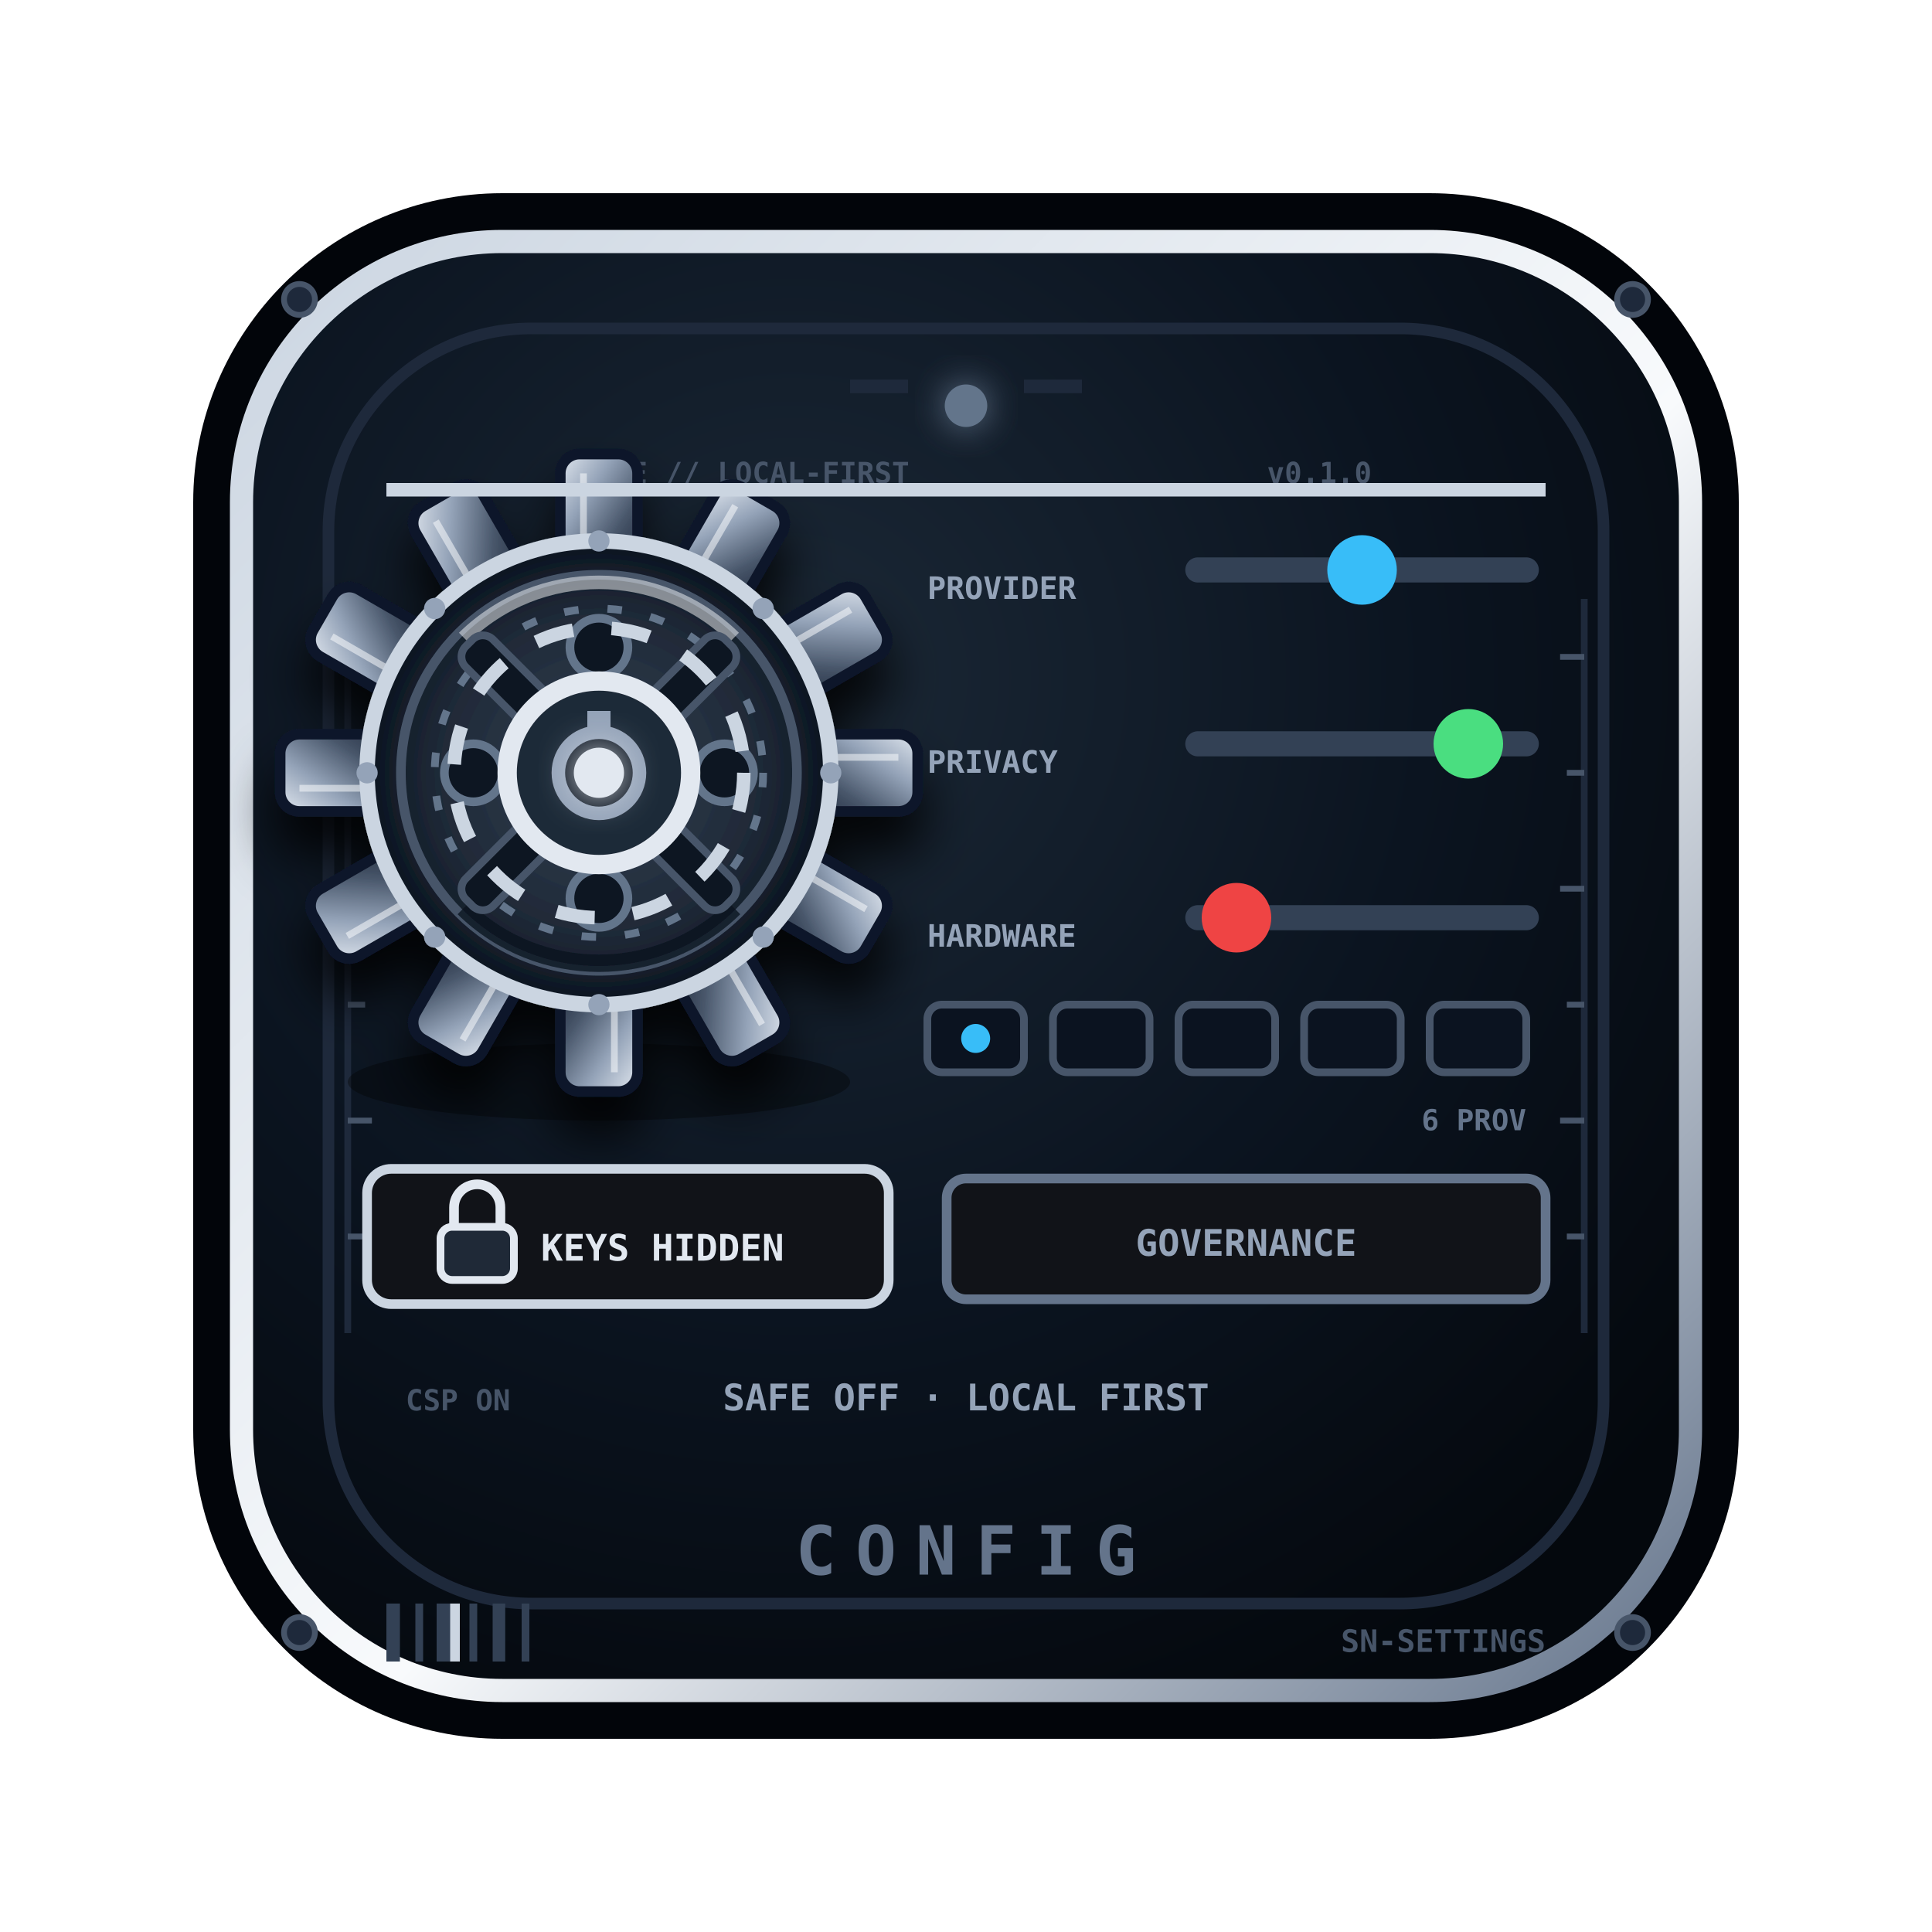
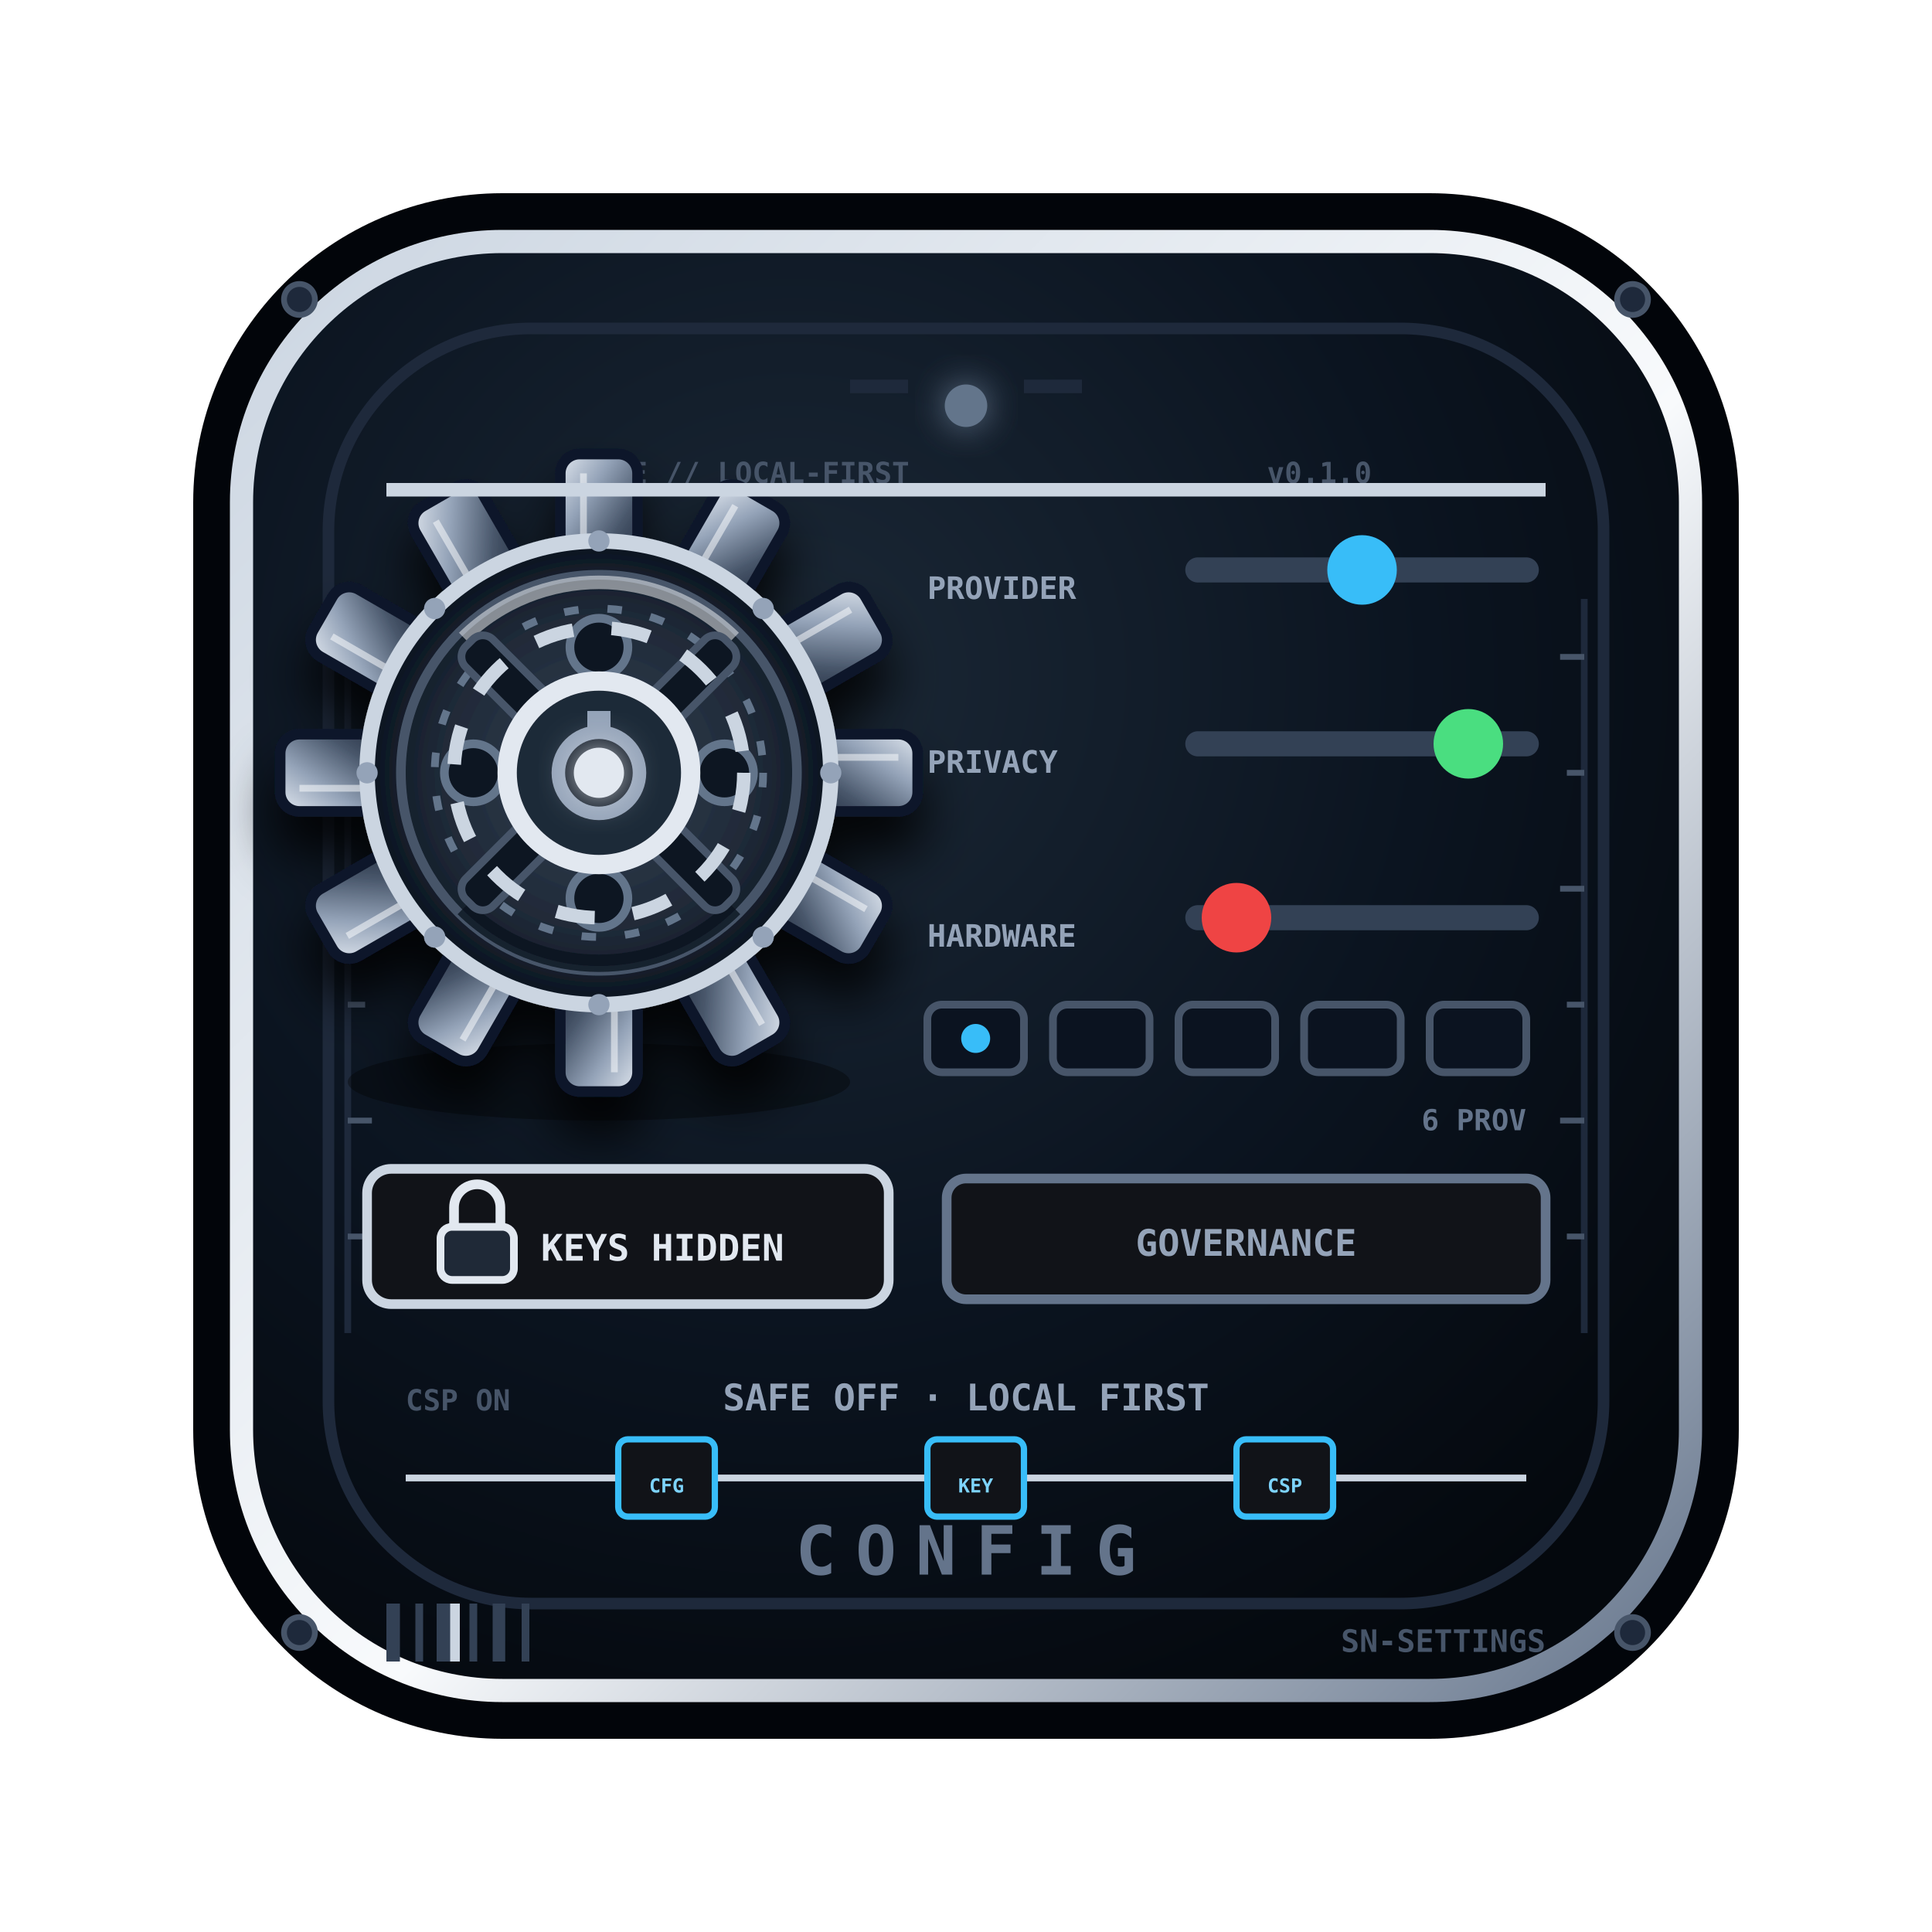
<svg xmlns="http://www.w3.org/2000/svg" viewBox="0 0 200 200" role="img" aria-label="Configuración">
  <style>
    .settings-dash{animation:settingsDash 2.8s linear infinite}.settings-blink{animation:settingsBlink 1.6s steps(2,end) infinite}.settings-blink2{animation:settingsBlink 2.3s steps(2,end) .5s infinite}.settings-scan{animation:settingsScan 4.2s ease-in-out infinite}.settings-spin{transform-box:fill-box;transform-origin:50% 50%;animation:settingsSpin 16s linear infinite}
    @keyframes settingsDash{to{stroke-dashoffset:-26}}@keyframes settingsBlink{50%{opacity:.25}}
    @keyframes settingsScan{0%,100%{y:50px;opacity:.06}50%{y:140px;opacity:.4}}
    @keyframes settingsSpin{to{transform:rotate(360deg)}}
    @media(prefers-reduced-motion:reduce){.settings-dash,.settings-blink,.settings-blink2,.settings-scan,.settings-spin{animation:none}}
  </style>
  <defs>
    <radialGradient id="settings-plate" cx="38%" cy="30%" r="80%">
      <stop stop-color="#1b2836" />
      <stop offset=".55" stop-color="#0b1420" />
      <stop offset="1" stop-color="#04080d" />
    </radialGradient>
    <linearGradient id="settings-ga" x1="0" y1="0" x2="1" y2="1">
      <stop stop-color="#cbd5e1" />
      <stop offset=".55" stop-color="#f8fafc" />
      <stop offset="1" stop-color="#64748b" />
    </linearGradient>
    <linearGradient id="settings-gb" x1="0" x2="1">
      <stop stop-color="#64748b" />
      <stop offset="1" stop-color="#cbd5e1" />
    </linearGradient>
    <linearGradient id="settings-metal" x1="0" y1="0" x2="1" y2="1">
      <stop stop-color="#94a3b8" />
      <stop offset=".35" stop-color="#334155" />
      <stop offset=".7" stop-color="#111827" />
      <stop offset="1" stop-color="#020617" />
    </linearGradient>
    <linearGradient id="settings-screen-bg" x1="0" y1="0" x2="0" y2="1">
      <stop stop-color="#06121d" />
      <stop offset="1" stop-color="#02070e" />
    </linearGradient>
    <radialGradient id="settings-halo">
      <stop stop-color="#fff" />
      <stop offset=".2" stop-color="#cbd5e1" />
      <stop offset=".7" stop-color="#64748b" />
      <stop offset="1" stop-color="#07111d" />
    </radialGradient>
    <filter id="settings-shadow" x="-45%" y="-45%" width="190%" height="200%">
      <feDropShadow dx="0" dy="4" stdDeviation="2.6" flood-color="#000" flood-opacity=".85" />
    </filter>
    <filter id="settings-glow" x="-70%" y="-70%" width="240%" height="240%">
      <feGaussianBlur stdDeviation="1.8" result="b" />
      <feMerge>
        <feMergeNode in="b" />
        <feMergeNode in="SourceGraphic" />
      </feMerge>
    </filter>
  </defs>
  <rect x="20" y="20" width="160" height="160" rx="32" fill="#02050a" />
  <rect x="25" y="25" width="150" height="150" rx="27" fill="url(#settings-plate)" stroke="url(#settings-ga)" stroke-width="2.4" />
  <rect x="34" y="34" width="132" height="132" rx="21" fill="none" stroke="#1e293b" stroke-width="1.2" />
  <g fill="#1e293b" stroke="#475569" stroke-width=".6">
    <circle cx="31" cy="31" r="1.6" />
    <circle cx="169" cy="31" r="1.6" />
    <circle cx="31" cy="169" r="1.6" />
    <circle cx="169" cy="169" r="1.6" />
  </g>
  <path d="M88 40h6M106 40h6" stroke="#1e293b" stroke-width="1.4" />
  <g font-family="Consolas,monospace" font-weight="900">
    <text x="58" y="50" fill="#475569" font-size="3">ALICE // LOCAL-FIRST</text>
    <text x="142" y="50" fill="#475569" font-size="3" text-anchor="end">v0.1.0</text>
  </g>
  <path d="M36 62v76M164 62v76" stroke="#1e293b" stroke-width=".7" />
  <path d="M36 68h2.5M36 80h1.8M36 92h2.5M36 104h1.8M36 116h2.5M36 128h1.8M164 68h-2.5M164 80h-1.8M164 92h-2.5M164 104h-1.8M164 116h-2.5M164 128h-1.8" stroke="#475569" stroke-width=".6" />
  <circle class="settings-blink" cx="100" cy="42" r="2.2" fill="#64748b" filter="url(#settings-glow)" />
  <defs>
    <linearGradient id="settings-gearm" x1="0" y1="0" x2="1" y2="1">
      <stop stop-color="#e2e8f0" />
      <stop offset=".35" stop-color="#94a3b8" />
      <stop offset=".7" stop-color="#475569" />
      <stop offset="1" stop-color="#1e293b" />
    </linearGradient>
    <radialGradient id="settings-gearc">
      <stop stop-color="#334155" />
      <stop offset=".7" stop-color="#1f2937" />
      <stop offset="1" stop-color="#0b1420" />
    </radialGradient>
  </defs>
  <ellipse cx="62" cy="112" rx="26" ry="4" fill="#000" opacity=".35" />
  <g filter="url(#settings-shadow)" transform="translate(62 80)">
    <g class="settings-spin">
      <g fill="url(#settings-gearm)" stroke="#0f172a" stroke-width="1.1">
        <g>
          <rect x="-4" y="-33" width="8" height="12" rx="2" />
          <path d="M-1.6-31v8" stroke="#f8fafc" stroke-width=".7" opacity=".55" />
        </g>
        <g transform="rotate(30)">
          <rect x="-4" y="-33" width="8" height="12" rx="2" />
          <path d="M-1.6-31v8" stroke="#f8fafc" stroke-width=".7" opacity=".55" />
        </g>
        <g transform="rotate(60)">
          <rect x="-4" y="-33" width="8" height="12" rx="2" />
          <path d="M-1.6-31v8" stroke="#f8fafc" stroke-width=".7" opacity=".55" />
        </g>
        <g transform="rotate(90)">
          <rect x="-4" y="-33" width="8" height="12" rx="2" />
          <path d="M-1.6-31v8" stroke="#f8fafc" stroke-width=".7" opacity=".55" />
        </g>
        <g transform="rotate(120)">
          <rect x="-4" y="-33" width="8" height="12" rx="2" />
          <path d="M-1.6-31v8" stroke="#f8fafc" stroke-width=".7" opacity=".55" />
        </g>
        <g transform="rotate(150)">
          <rect x="-4" y="-33" width="8" height="12" rx="2" />
          <path d="M-1.6-31v8" stroke="#f8fafc" stroke-width=".7" opacity=".55" />
        </g>
        <g transform="rotate(180)">
          <rect x="-4" y="-33" width="8" height="12" rx="2" />
          <path d="M-1.6-31v8" stroke="#f8fafc" stroke-width=".7" opacity=".55" />
        </g>
        <g transform="rotate(210)">
          <rect x="-4" y="-33" width="8" height="12" rx="2" />
          <path d="M-1.6-31v8" stroke="#f8fafc" stroke-width=".7" opacity=".55" />
        </g>
        <g transform="rotate(240)">
          <rect x="-4" y="-33" width="8" height="12" rx="2" />
          <path d="M-1.6-31v8" stroke="#f8fafc" stroke-width=".7" opacity=".55" />
        </g>
        <g transform="rotate(270)">
          <rect x="-4" y="-33" width="8" height="12" rx="2" />
          <path d="M-1.6-31v8" stroke="#f8fafc" stroke-width=".7" opacity=".55" />
        </g>
        <g transform="rotate(300)">
          <rect x="-4" y="-33" width="8" height="12" rx="2" />
          <path d="M-1.6-31v8" stroke="#f8fafc" stroke-width=".7" opacity=".55" />
        </g>
        <g transform="rotate(330)">
          <rect x="-4" y="-33" width="8" height="12" rx="2" />
          <path d="M-1.6-31v8" stroke="#f8fafc" stroke-width=".7" opacity=".55" />
        </g>
      </g>
      <circle r="24" fill="url(#settings-gearc)" stroke="#cbd5e1" stroke-width="1.6" />
      <circle r="20.5" fill="none" stroke="#475569" stroke-width="1" />
      <circle r="17" fill="none" stroke="#64748b" stroke-width=".8" stroke-dasharray="1.5 3" />
      <path d="M-14-14a20 20 0 0 1 28 0" fill="none" stroke="#f8fafc" stroke-width="1.4" opacity=".5" />
      <path d="M14 14a20 20 0 0 1-28 0" fill="none" stroke="#0b1420" stroke-width="1.8" opacity=".8" />
      <g fill="#0b1420" stroke="#475569" stroke-width=".8">
        <rect x="-2" y="-19" width="4" height="11" rx="1.5" transform="rotate(45)" />
        <rect x="-2" y="-19" width="4" height="11" rx="1.5" transform="rotate(135)" />
        <rect x="-2" y="-19" width="4" height="11" rx="1.5" transform="rotate(225)" />
        <rect x="-2" y="-19" width="4" height="11" rx="1.5" transform="rotate(315)" />
      </g>
      <g fill="#0b1420" stroke="#64748b" stroke-width=".9">
        <circle cx="13" cy="0" r="3" />
        <circle cx="0" cy="13" r="3" />
        <circle cx="-13" cy="0" r="3" />
        <circle cx="0" cy="-13" r="3" />
      </g>
      <g fill="#94a3b8">
        <circle cx="0" cy="-24" r="1.1" />
        <circle cx="17" cy="-17" r="1.1" />
        <circle cx="24" cy="0" r="1.1" />
        <circle cx="17" cy="17" r="1.1" />
        <circle cx="0" cy="24" r="1.1" />
        <circle cx="-17" cy="17" r="1.1" />
        <circle cx="-24" cy="0" r="1.1" />
        <circle cx="-17" cy="-17" r="1.1" />
      </g>
    </g>
    <circle r="9.5" fill="#1f2937" stroke="#e2e8f0" stroke-width="2" />
    <circle r="4.2" fill="#0b1420" stroke="#94a3b8" stroke-width="1.4" />
    <path d="M-2.4 0h4.8M0-2.4v4.8" stroke="#94a3b8" stroke-width=".9" />
    <rect x="-1.2" y="-6.4" width="2.4" height="2.6" fill="#94a3b8" />
  </g>
  <circle cx="62" cy="80" r="15" fill="none" stroke="#cbd5e1" stroke-width="1.4" stroke-dasharray="4 4" class="settings-dash" />
  <circle class="settings-blink" cx="62" cy="80" r="2.6" fill="#e2e8f0" filter="url(#settings-glow)" />
  <g font-family="Consolas,monospace" font-weight="900" font-size="3.2">
    <text x="96" y="62" fill="#94a3b8">PROVIDER</text>
    <text x="96" y="80" fill="#94a3b8">PRIVACY</text>
    <text x="96" y="98" fill="#94a3b8">HARDWARE</text>
  </g>
  <g>
    <path d="M124 59h34" stroke="#334155" stroke-width="2.6" stroke-linecap="round" />
    <circle cx="141" cy="59" r="3.6" fill="#38bdf8" />
    <path d="M124 77h34" stroke="#334155" stroke-width="2.6" stroke-linecap="round" />
    <circle cx="152" cy="77" r="3.6" fill="#4ade80" />
    <path d="M124 95h34" stroke="#334155" stroke-width="2.6" stroke-linecap="round" />
    <circle cx="128" cy="95" r="3.6" fill="#ef4444" />
  </g>
  <g font-family="Consolas,monospace" font-weight="900" font-size="3">
    <g fill="#0b1320" stroke="#475569" stroke-width=".8">
      <rect x="96" y="104" width="10" height="7" rx="1.5" />
      <rect x="109" y="104" width="10" height="7" rx="1.5" />
      <rect x="122" y="104" width="10" height="7" rx="1.5" />
      <rect x="135" y="104" width="10" height="7" rx="1.5" />
      <rect x="148" y="104" width="10" height="7" rx="1.5" />
    </g>
    <circle cx="101" cy="107.5" r="1.5" fill="#38bdf8" />
    <text x="158" y="117" fill="#64748b" text-anchor="end">6 PROV</text>
  </g>
  <g font-family="Consolas,monospace" font-weight="900">
    <rect x="38" y="121" width="54" height="14" rx="2.5" fill="#111318" stroke="#cbd5e1" stroke-width="1" />
    <path d="M47 127v-2a2.4 2.4 0 0 1 4.8 0v2" fill="none" stroke="#e2e8f0" stroke-width="1" />
    <rect x="45.6" y="127" width="7.6" height="5.5" rx="1.2" fill="#1f2937" stroke="#e2e8f0" stroke-width=".8" />
    <text x="56" y="130.5" fill="#e2e8f0" font-size="3.8">KEYS HIDDEN</text>
    <rect x="98" y="122" width="62" height="12.5" rx="2" fill="#111318" stroke="#64748b" stroke-width="1" />
    <text x="129" y="130" fill="#94a3b8" font-size="3.8" text-anchor="middle">GOVERNANCE</text>
    <text x="42" y="146" fill="#475569" font-size="3">CSP ON</text>
    <text x="100" y="146" fill="#94a3b8" font-size="3.8" text-anchor="middle">SAFE OFF · LOCAL FIRST</text>
  </g>
+   <g aria-label="Matriz de configuración" font-family="Consolas,monospace" font-weight="900">
+     <path d="M42 153h22m10 0h22m10 0h22m10 0h20" stroke="#cbd5e1" stroke-width=".7" />
+     <g fill="#111318" stroke="#38bdf8" stroke-width=".65">
+       <rect x="64" y="149" width="10" height="8" rx="1" />
+       <rect x="96" y="149" width="10" height="8" rx="1" />
+       <rect x="128" y="149" width="10" height="8" rx="1" />
+     </g>
+     <text x="69" y="154.5" fill="#7dd3fc" font-size="2" text-anchor="middle">CFG</text>
+     <text x="101" y="154.5" fill="#7dd3fc" font-size="2" text-anchor="middle">KEY</text>
+     <text x="133" y="154.5" fill="#7dd3fc" font-size="2" text-anchor="middle">CSP</text>
+   </g>
  <rect class="settings-scan" x="40" y="50" width="120" height="1.4" fill="#cbd5e1" />
  <g fill="#334155">
    <rect x="40" y="166" width="1.4" height="6" />
    <rect x="43" y="166" width=".8" height="6" />
    <rect x="45.2" y="166" width="1.8" height="6" />
    <rect x="48.6" y="166" width=".8" height="6" />
    <rect x="51" y="166" width="1.3" height="6" />
    <rect x="54" y="166" width=".8" height="6" />
  </g>
  <rect x="46.6" y="166" width="1" height="6" fill="#cbd5e1" />
  <g font-family="Consolas,monospace" font-weight="900">
    <text x="160" y="171" fill="#475569" font-size="3.2" text-anchor="end">SN-SETTINGS</text>
  </g>
  <g font-family="Consolas,monospace" font-weight="900">
    <text x="100" y="163" fill="#64748b" font-size="7" text-anchor="middle" letter-spacing="2">CONFIG</text>
  </g>
</svg>
